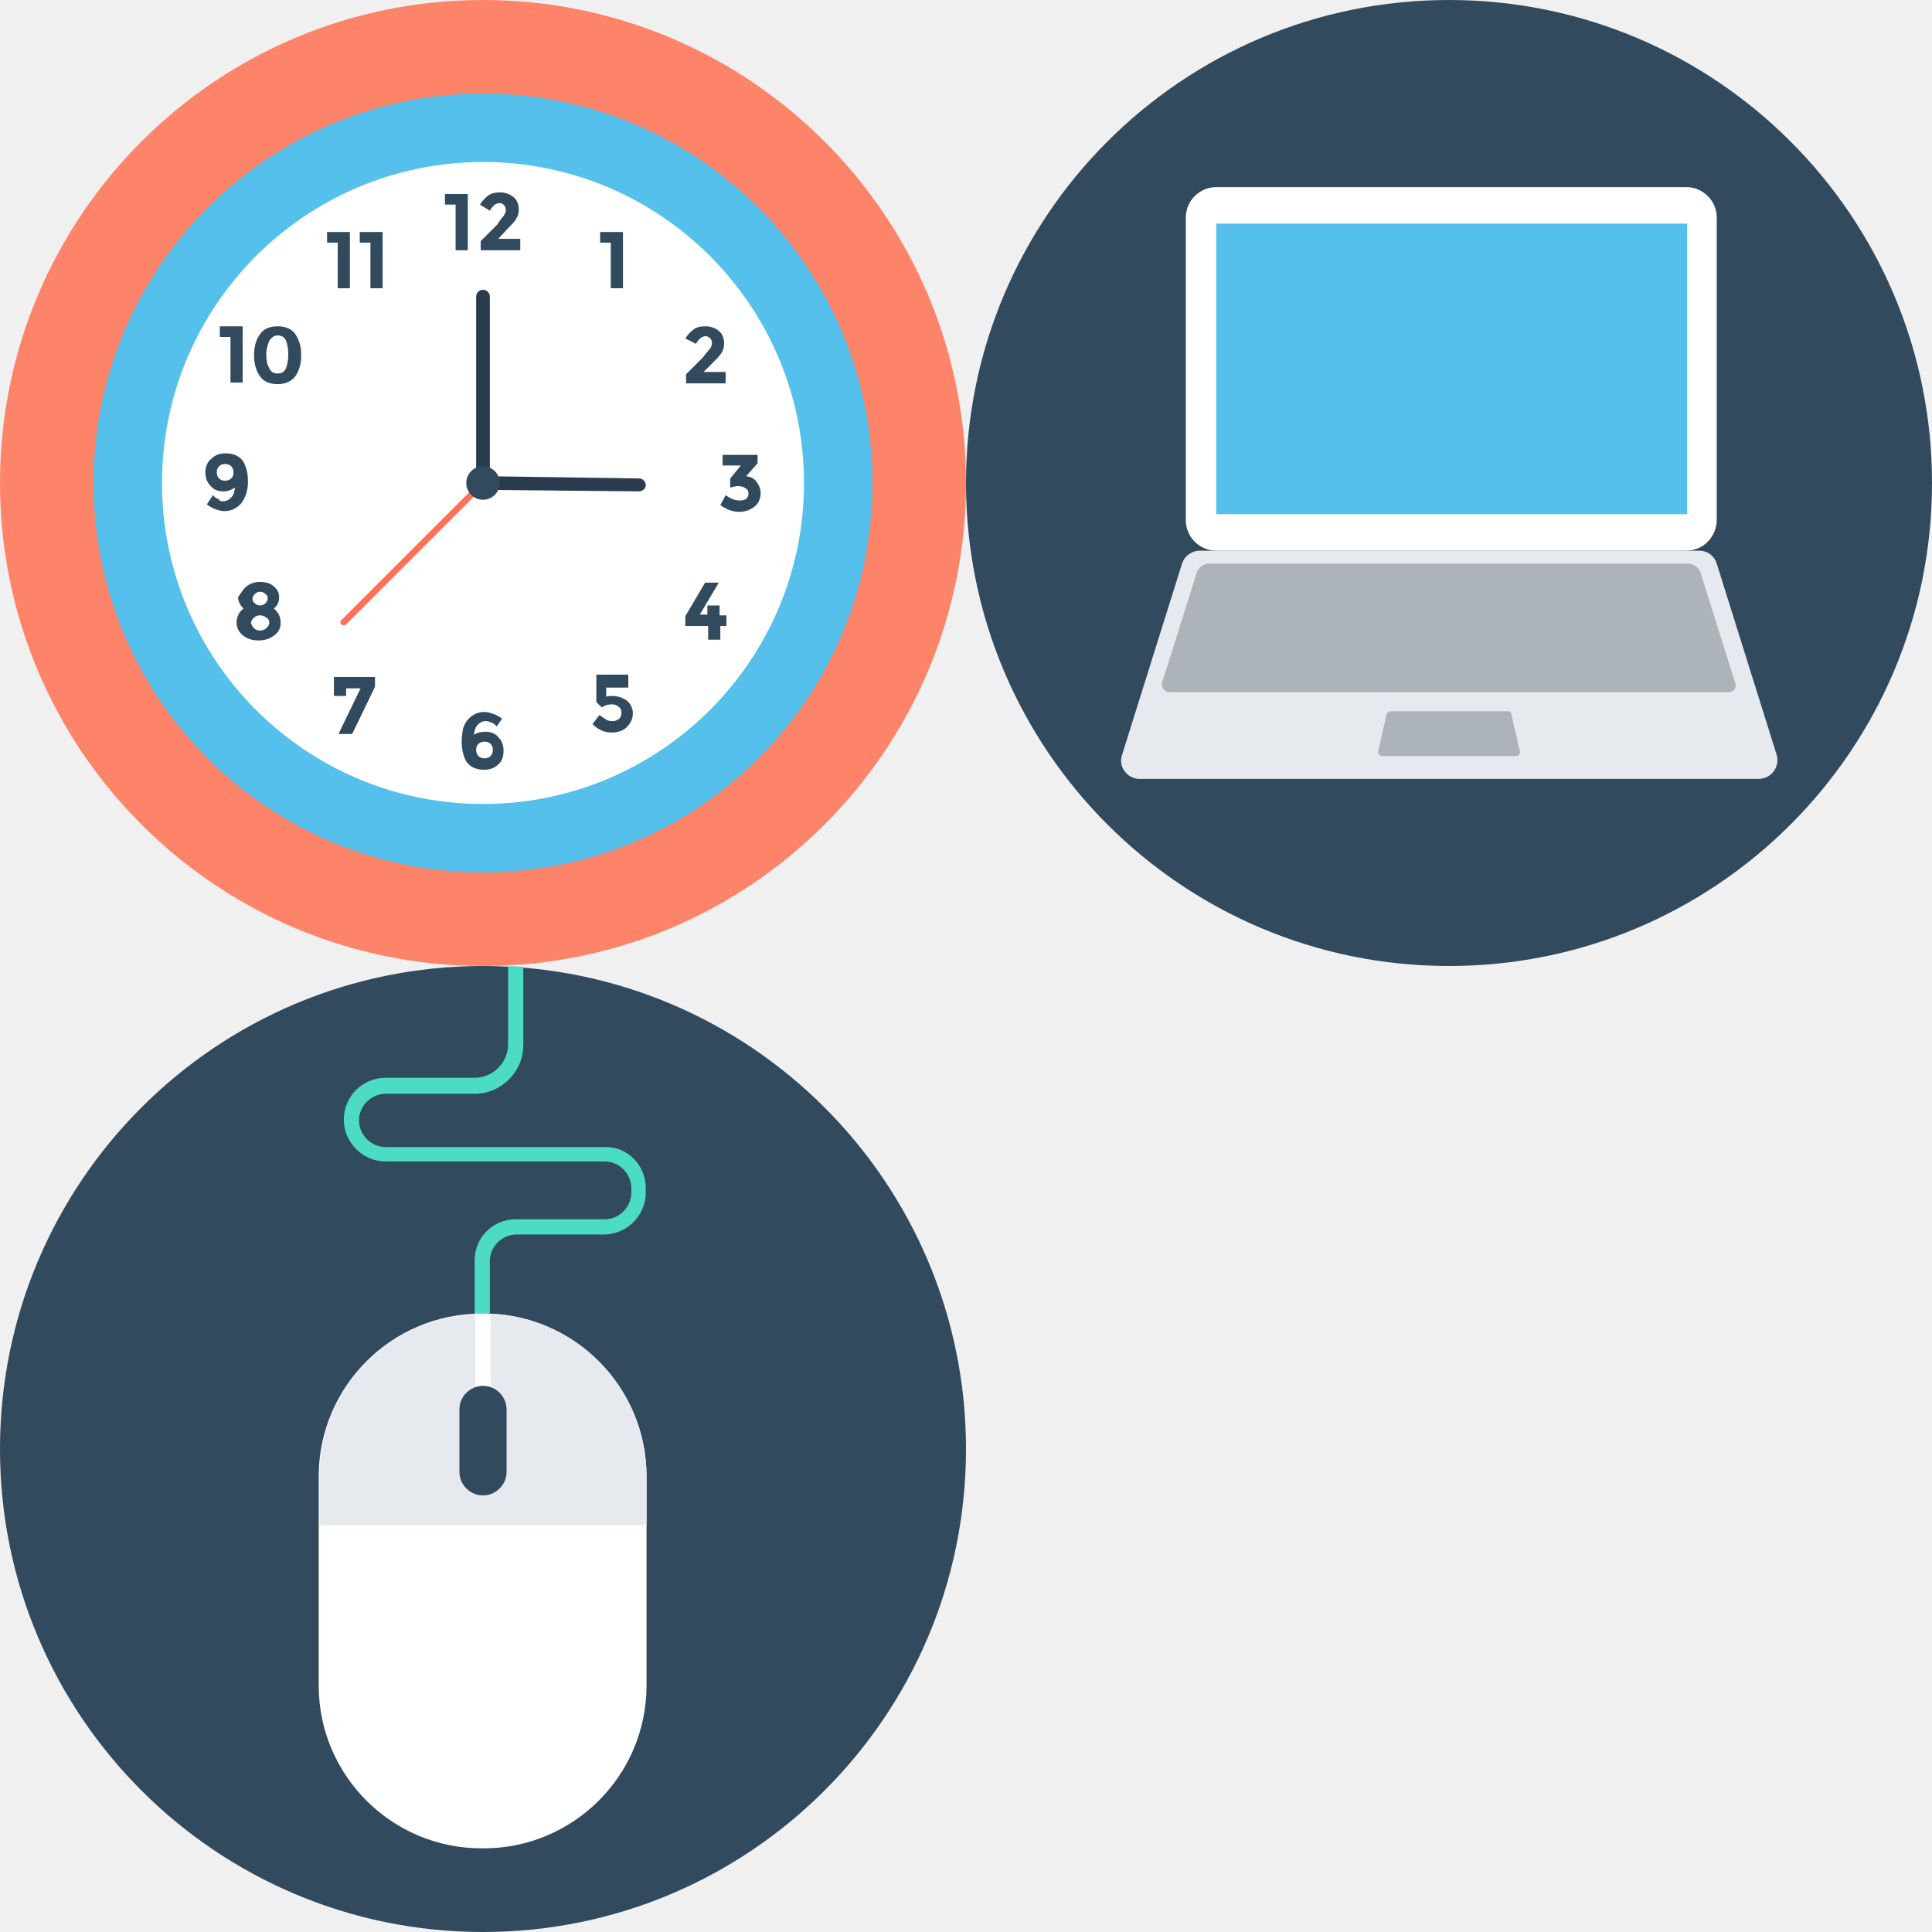
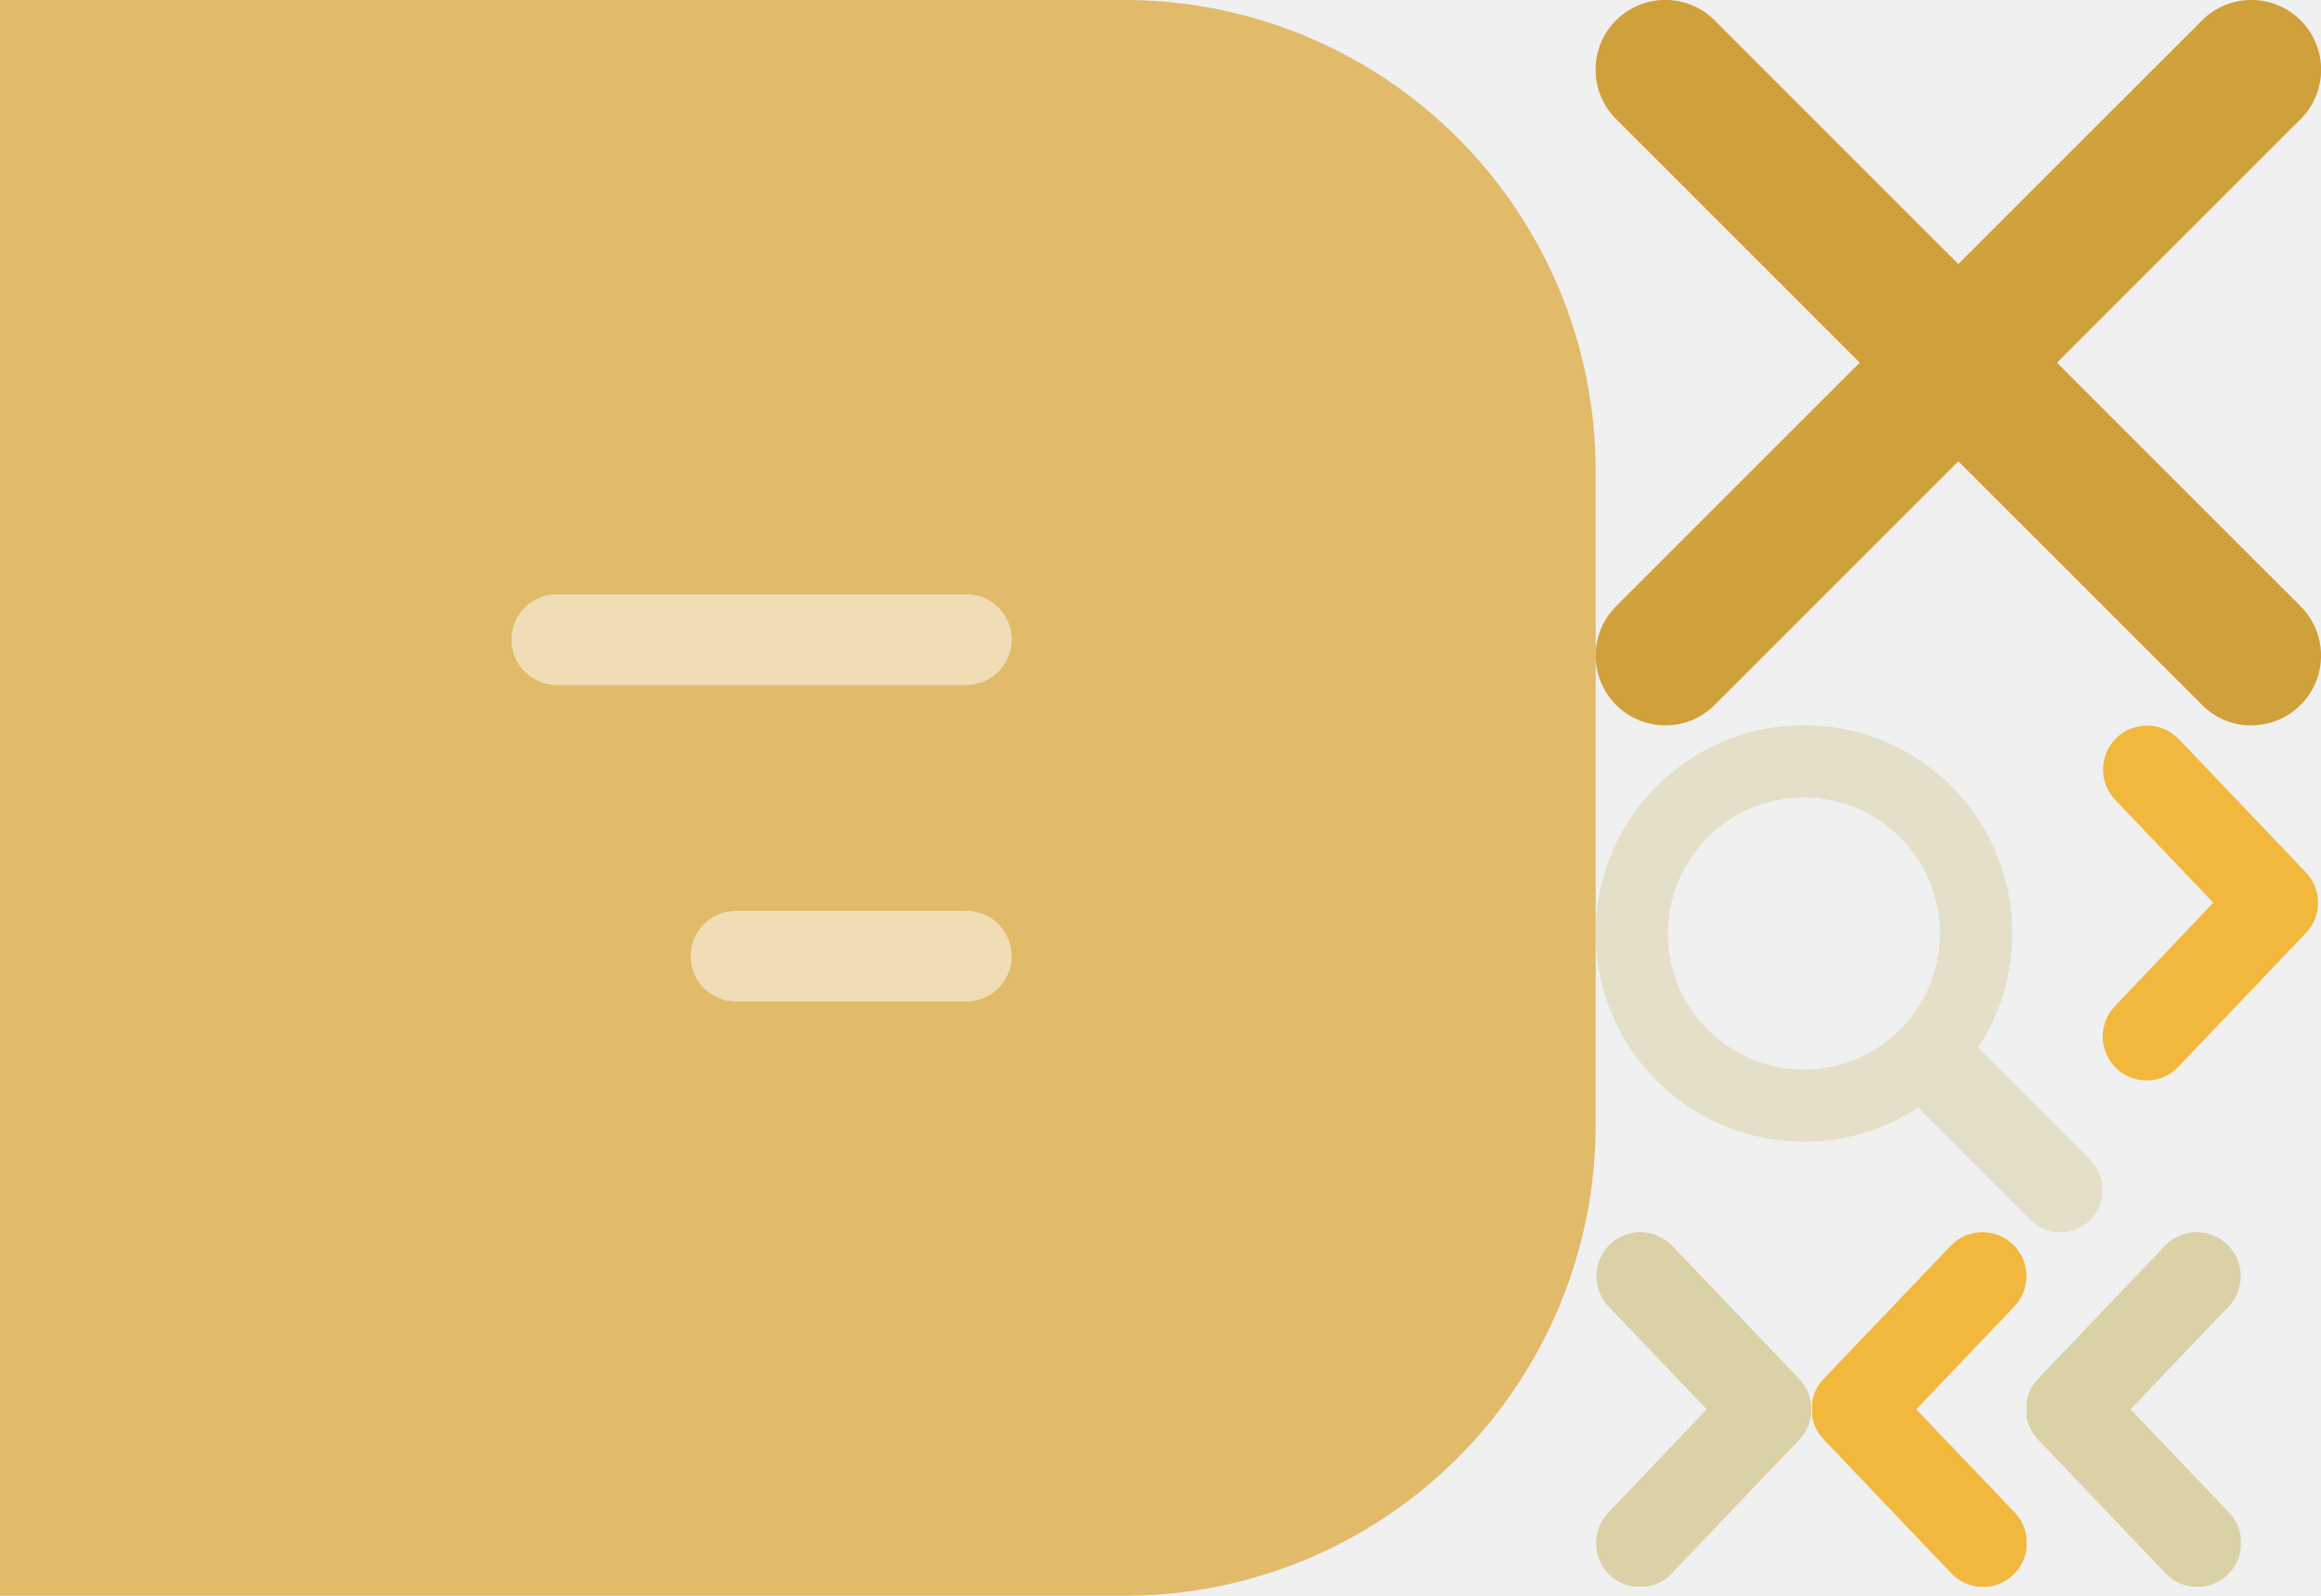
- <svg xmlns="http://www.w3.org/2000/svg" width="64" height="64" viewBox="0 0 64 64">
-   <svg width="32" height="32" viewBox="0 0 508 508" id="test-clock">
-     <circle cx="254" cy="254" r="254" fill="#fd8469" />
-     <circle cx="254" cy="254" r="204.8" fill="#54c0eb" />
-     <circle cx="254" cy="254" r="168.8" fill="#fff" />
-     <g fill="#324a5e">
-       <path d="M234 102h12v29.6h-6.4v-24H234V102zM264.8 113.6c.8-1.2 1.2-2 1.2-3.2 0-.8-.4-2-.8-2.4-.8-.8-1.6-1.2-2.4-1.2-2 0-3.6 1.2-5.2 4l-5.2-3.2c1.2-2 2.8-3.6 4.4-4.8 1.6-1.2 3.6-1.6 6.4-1.6 2.4 0 4.8.8 6.8 2.4s2.8 4 2.8 6.8c0 1.6-.4 3.2-1.2 4.4-.8 1.6-2.4 3.2-4.4 5.2l-5.2 5.6h11.6v6h-20.8v-4.8l8.8-8.8c1.2-2 2.4-3.6 3.2-4.4zM315.6 122h12v29.6h-6.4v-24h-5.6V122zM373.2 183.6c.8-1.2 1.2-2 1.2-3.2 0-.8-.4-2-.8-2.4-.8-.8-1.6-1.2-2.4-1.2-2 0-3.6 1.2-5.2 4l-5.6-2.8c1.2-2 2.8-3.6 4.4-4.8s3.6-1.6 6.4-1.6c2.4 0 4.8.8 6.8 2.4 2 1.6 2.8 4 2.8 6.8 0 1.6-.4 3.2-1.2 4.4-.8 1.6-2.4 3.2-4.4 5.2l-5.2 5.2h11.6v6h-20.8v-4.8l8.8-8.8c1.6-2 2.8-3.6 3.6-4.4zM380 244.8v-5.6h18.4v4.4l-6 6.8c2.4.4 4.4 1.2 5.6 3.2 1.2 1.6 2 3.6 2 5.6 0 3.2-1.2 5.6-3.2 7.2s-4.8 2.8-8 2.8-6.8-1.2-10-3.6l2.8-5.2c2.8 2 5.2 2.8 7.6 2.8 1.2 0 2.4-.4 3.2-.8.8-.8 1.2-1.6 1.2-2.8 0-1.2-.4-2.4-1.6-2.8-.8-.8-2.4-1.2-4-1.2-.8 0-2.4.4-4 .8v-4.8l5.6-6.8H380zM372 323.6v-5.2h6.4v5.2h3.6v5.6h-3.2v7.2h-6.4v-7.2h-12V324l10.4-17.6h7.2l-10 16.8h4v.4zM330.4 356v5.6h-11.6v4.8c.8-.4 2-.4 3.2-.4 2.8 0 5.2.8 7.6 2.4 2 1.6 3.2 4 3.2 6.8s-1.2 5.2-3.2 7.2-4.8 2.8-8 2.8c-4 0-7.2-1.6-10-4.4l3.6-4.8c.4.4.4.4 1.2.8.4.4 1.2.8 2.4 1.6s2.4.8 3.6.8 2-.4 3.2-1.2c.8-.8 1.2-1.6 1.2-3.2s-.4-2.4-1.6-3.2c-.8-.8-2-1.2-3.6-1.2s-3.2.4-5.2 1.6l-2.8-2.8v-14.4h16.8v1.2zM255.6 379.2c-2 0-3.2.8-4.4 2s-1.6 2.8-2 5.2c2-1.2 4-1.6 6-1.6 2.8 0 5.2.8 6.8 2.8 2 2 2.8 4.4 2.8 7.2 0 3.2-.8 5.6-2.8 7.2-2 2-4.4 2.8-7.6 2.8-2 0-4-.4-5.6-1.2s-2.8-2-3.6-3.2c-1.6-2.8-2.4-6.4-2.4-10.4 0-2.8.4-5.2.8-7.2.8-2 1.6-3.6 2.8-4.8 2.4-2.4 5.2-3.6 8.4-3.6 1.2 0 2.8.4 4 .8s2.4.8 2.8 1.2c.8.4 1.6.8 2.4 1.6l-2.8 4-.8-.8c-.4-.4-.8-.8-2-1.2-.8-.4-2-.8-2.8-.8zm-.8 10.8c-1.2 0-2.4.4-3.2 1.2-.8.8-1.2 1.6-1.2 3.2 0 1.2.4 2.4 1.2 3.2.8.8 2 1.2 3.2 1.2 1.2 0 2.4-.4 3.2-1.2.8-.8 1.2-2 1.2-3.2s-.4-2.4-1.2-3.2c-.8-.8-2-1.2-3.2-1.2zM175.6 365.6V356h21.6v5.2l-12 24.8H178l11.6-24H182v4h-6.4v-.4zM129.6 308.4c2-1.6 4.4-2.4 7.2-2.4s5.6.8 7.2 2.4c2 1.6 2.8 3.6 2.8 5.6 0 2.4-.8 4.4-2.8 6 2.4 2 3.6 4.4 3.6 7.6 0 2.8-1.2 4.8-3.2 6.4s-4.8 2.8-8.4 2.8c-3.2 0-6-.8-8.4-2.8-2-1.6-3.2-4-3.2-6.4 0-3.2 1.2-5.6 3.6-7.6-1.6-1.6-2.8-3.6-2.8-6 1.6-2 2.4-4 4.4-5.6zm4 22c.8.8 2 1.2 3.2 1.2s2.4-.4 3.2-1.2c.8-.8 1.6-1.6 1.6-2.8 0-1.2-.4-2.4-1.6-2.8-.8-.8-2-1.2-3.2-1.2s-2.4.4-3.2 1.2c-.8.8-1.6 1.6-1.6 2.8.4 1.2.8 2 1.6 2.8zm.4-13.2c.8.8 1.6 1.2 2.8 1.2s2-.4 2.8-1.2c.8-.8 1.2-1.6 1.2-2.4 0-1.2-.4-2-1.2-2.4-.8-.8-1.6-1.2-2.8-1.2s-2 .4-2.8 1.2c-.8.8-1.2 1.6-1.2 2.4 0 1.2.4 2 1.2 2.4zM117.2 263.6c2 0 3.2-.8 4.4-2 1.2-1.2 1.6-2.8 2-5.2-2 1.2-3.6 2-6 2-2.8 0-5.2-.8-6.8-2.8-2-2-2.8-4.4-2.8-7.2 0-3.2 1.2-5.6 3.2-7.2 2-2 4.4-2.8 7.6-2.8 2 0 4 .4 5.6 1.2s2.8 2 3.6 3.2c1.6 2.8 2.4 6.4 2.4 10.4 0 2.8-.4 5.2-1.2 7.2s-1.6 3.6-2.8 4.8c-2.4 2.4-5.2 3.6-8.4 3.6-1.2 0-2.8-.4-4-.8s-2.4-.8-2.8-1.2c-.8-.4-1.6-.8-2.4-1.6l3.2-4.8.8.8c.4.4.8.8 2 1.2.8 1.2 1.6 1.2 2.4 1.2zm1.2-10.8c1.2 0 2.4-.4 3.2-1.2.8-.8 1.2-1.6 1.2-3.2 0-1.2-.4-2.4-1.2-3.2-.8-.8-2-1.2-3.2-1.2s-2.4.4-3.2 1.2c-.8.8-1.2 2-1.2 3.2s.4 2.4 1.2 3.2c.8.8 1.6 1.2 3.2 1.2zM115.6 171.6h12v29.6h-6.4v-24h-5.6v-5.6zM146 202c-4 0-7.2-1.2-9.2-4s-3.2-6.4-3.2-11.2 1.2-8.4 3.2-11.2 5.2-4 9.2-4 7.2 1.2 9.2 4 3.2 6.4 3.2 11.2-1.2 8.4-3.2 11.2c-2 2.4-4.8 4-9.2 4zm-4.4-22.8c-.8 2-1.6 4.4-1.6 7.2s.4 5.2 1.6 7.2c.8 2 2.4 2.8 4.4 2.8s3.6-.8 4.4-2.8c.8-2 1.2-4.4 1.2-7.2s-.4-5.2-1.2-7.2-2.4-2.8-4.4-2.8-3.2 1.2-4.4 2.8zM172 122h12v29.6h-6.4v-24H172V122zM189.2 122h12v29.6h-6.4v-24h-5.6V122z" />
-     </g>
-     <path d="M180.8 328.8c-.4 0-.8 0-1.2-.4-.8-.8-.8-2 0-2.4l73.2-73.2c.8-.8 2-.8 2.4 0 .8.8.8 2 0 2.4L182 328.4c-.4.4-.8.4-1.2.4z" fill="#ff7058" />
-     <path d="M254 257.6c-2 0-3.6-1.6-3.6-3.6v-98c0-2 1.6-3.6 3.6-3.6s3.6 1.6 3.6 3.6v98c0 2-1.6 3.6-3.6 3.6z" fill="#2b3b4e" />
-     <path d="M336 258.4l-82-.8c-2 0-3.6-1.6-3.6-3.6s1.6-3.6 3.6-3.6l82 1.2c2 0 3.6 1.6 3.6 3.6 0 1.6-1.6 3.2-3.6 3.2z" fill="#2b3b4e" />
-     <circle cx="254" cy="254" r="8.8" fill="#324a5e" />
-   </svg>
-   <svg width="32" height="32" viewBox="0 0 508 508" id="test-laptop" x="32">
-     <circle cx="254" cy="254" r="254" fill="#324a5e" />
-     <path d="M378.8 289.6H131.6c-8.8 0-16-7.2-16-16V114.4c0-8.8 7.2-16 16-16h247.2c8.8 0 16 7.2 16 16v158.8c0 9.2-7.2 16.4-16 16.4z" fill="#fff" />
-     <path fill="#54c0eb" d="M131.6 117.6h247.6v152.8H131.6z" />
-     <path d="M416.8 409.6H91.2c-6.4 0-11.2-6.4-9.2-12.4l31.6-100.8c1.2-4 5.2-6.8 9.2-6.8h262.8c4.4 0 8 2.8 9.2 6.8l31.6 100.8c1.6 6-2.8 12.4-9.6 12.4z" fill="#e6e9ee" />
-     <g fill="#acb3ba">
-       <path d="M404.4 358.8l-18-57.2c-.8-3.2-3.6-5.2-6.8-5.2H128c-3.2 0-6 2-6.8 5.2l-18 57.2c-.8 2.8 1.2 5.2 4 5.2h293.2c3.2.4 5.2-2.4 4-5.2zM289.2 397.6h-70.4c-1.2 0-2.4-1.2-2-2.8l4.4-19.2c.4-.8 1.2-1.6 2-1.6h61.6c1.2 0 2 .8 2 1.6l4.4 19.2c.4 1.6-.4 2.8-2 2.8z" />
+ <svg xmlns="http://www.w3.org/2000/svg" width="64" height="44" viewBox="0 0 64 44">
+   <svg id="burger" width="44" height="44" viewBox="0 0 44 44">
+     <defs>
+       <style>.acls-1{fill:#e1ba6a}.acls-1,.acls-3{fill-rule:evenodd}.acls-2{opacity:.5}.acls-3{fill:none;stroke:#fff;stroke-linecap:round;stroke-width:2.5px}</style>
+     </defs>
+     <path id="aburger-base" class="acls-1" d="M676 968h31a12.988 12.988 0 0 1 13 13v18a12.987 12.987 0 0 1-13 13h-31v-44z" transform="translate(-676 -968)" />
+     <g id="aburger-lines" class="acls-2">
+       <path id="aLine_2" data-name="Line 2" class="acls-3" d="M702.647 985.636h-11.294" transform="translate(-676 -968)" />
+       <path id="aLine_2_Copy" data-name="Line 2 Copy" class="acls-3" d="M702.647 994.364h-6.353" transform="translate(-676 -968)" />
    </g>
  </svg>
-   <svg width="32" height="32" viewBox="0 0 508 508" id="test-mouse" y="32">
-     <circle cx="254" cy="254" r="254" fill="#324a5e" />
-     <path d="M339.6 116.8v2.4c0 12-10 22-22 22h-46c-7.6 0-14 6.4-14 14v42.4h-8v-42.8c0-12 9.6-21.6 21.6-21.6H318c7.6 0 14-6.4 14-14v-2.4c0-7.6-6.4-14-14-14H202.8c-12 0-22-10-22-22s9.6-22 22-22h46.8c9.6 0 17.6-8 17.6-17.6V0c2.8 0 5.2.4 8 .4v41.2c0 14-11.6 25.6-25.6 25.6h-46.8c-7.6 0-14 6.4-14 14s6.4 14 14 14H318c12-.4 21.6 9.6 21.6 21.6z" fill="#4cdbc4" />
-     <path d="M254.4 182.8h-1.2c-47.2 0-85.6 38.4-85.6 85.6v110c0 47.2 38.4 85.6 85.6 85.6h1.2c47.2 0 85.6-38.4 85.6-85.6v-110c0-47.2-38.4-85.6-85.6-85.6z" fill="#fff" />
-     <path d="M340 268.4V294H168v-25.6c0-46 36.4-83.6 82-85.2v51.6h8v-52c45.6 2 82 39.6 82 85.6z" fill="#e6e9ee" />
-     <path d="M254 278.4c-6.8 0-12.4-5.6-12.4-12.4v-32.8c0-6.8 5.6-12.4 12.4-12.4 6.8 0 12.4 5.6 12.4 12.4V266c0 6.8-5.6 12.4-12.4 12.4z" fill="#324a5e" />
+   <svg width="20" height="20" viewBox="0 0 20 20" id="close" x="44">
+     <defs>
+       <style>.bcls-1{fill:#d0a03b;fill-rule:evenodd}</style>
+     </defs>
+     <path id="bclose" class="bcls-1" d="M5618.72 960l6.72-6.718a1.923 1.923 0 0 0-2.72-2.72l-6.72 6.718-6.72-6.719a1.923 1.923 0 0 0-2.72 2.72l6.72 6.719-6.72 6.718a1.924 1.924 0 0 0 1.36 3.283 1.894 1.894 0 0 0 1.36-.564l6.72-6.717 6.72 6.717a1.894 1.894 0 0 0 1.36.564 1.924 1.924 0 0 0 1.36-3.283z" transform="translate(-5606 -950)" />
+   </svg>
+   <svg width="13.97" height="13.969" viewBox="0 0 13.97 13.969" id="search-icon" x="44" y="20">
+     <defs>
+       <style>.ccls-1{fill:#dad1a7;fill-rule:evenodd;opacity:.54}</style>
+     </defs>
+     <path id="csearch-icon" class="ccls-1" d="M1986.62 995.97l-3.03-3.033a.288.288 0 0 1-.05-.042 5.743 5.743 0 1 0-4.8 2.585 5.671 5.671 0 0 0 3.15-.945c.02.017.03.036.05.052l3.03 3.033a1.167 1.167 0 1 0 1.65-1.65zm-7.88-2.48a3.75 3.75 0 1 1 3.75-3.75 3.751 3.751 0 0 1-3.75 3.75z" transform="translate(-1973 -984)" />
+   </svg>
+   <svg width="5.97" height="9.78" viewBox="0 0 5.97 9.78" id="year-next" x="57.97" y="20">
+     <defs>
+       <style>.dcls-1{fill:#f2b83d;fill-rule:evenodd}</style>
+     </defs>
+     <path id="dnext-active" class="dcls-1" d="M1040.22 1047.79a1.21 1.21 0 0 1-.87-2.05l2.71-2.85-2.71-2.84a1.213 1.213 0 0 1 1.75-1.68l3.51 3.68a1.211 1.211 0 0 1 .01 1.67l-3.52 3.69a1.188 1.188 0 0 1-.88.38z" transform="translate(-1039 -1038)" />
+   </svg>
+   <svg width="5.97" height="9.78" viewBox="0 0 5.97 9.78" id="year-next-disabled" x="44" y="33.969">
+     <defs>
+       <style>.ecls-1{fill:#dad1a7;fill-rule:evenodd}</style>
+     </defs>
+     <path id="enext-inactive" class="ecls-1" d="M1040.22 1047.79a1.21 1.21 0 0 1-.87-2.05l2.71-2.85-2.71-2.84a1.213 1.213 0 0 1 1.75-1.68l3.51 3.68a1.211 1.211 0 0 1 .01 1.67l-3.52 3.69a1.188 1.188 0 0 1-.88.38z" transform="translate(-1039 -1038)" />
+   </svg>
+   <svg width="5.909" height="9.78" viewBox="0 0 5.909 9.78" id="year-prev" x="49.97" y="33.969">
+     <defs>
+       <style>.fcls-1{fill:#f2b83d;fill-rule:evenodd}</style>
+     </defs>
+     <path id="fprev-active" class="fcls-1" d="M1003.74 1047.79a1.2 1.2 0 0 0 .83-.33 1.217 1.217 0 0 0 .05-1.72l-2.72-2.85 2.71-2.84a1.213 1.213 0 0 0-1.75-1.68l-3.512 3.68a1.207 1.207 0 0 0 0 1.67l3.515 3.69a1.221 1.221 0 0 0 .877.38z" transform="translate(-999.031 -1038)" />
+   </svg>
+   <svg width="5.909" height="9.78" viewBox="0 0 5.909 9.78" id="year-prev-disabled" x="55.879" y="33.969">
+     <defs>
+       <style>.gcls-1{fill:#dad1a7;fill-rule:evenodd}</style>
+     </defs>
+     <path id="gprev-inactive" class="gcls-1" d="M1003.74 1047.79a1.2 1.2 0 0 0 .83-.33 1.217 1.217 0 0 0 .05-1.72l-2.72-2.85 2.71-2.84a1.213 1.213 0 0 0-1.75-1.68l-3.512 3.68a1.207 1.207 0 0 0 0 1.67l3.515 3.69a1.221 1.221 0 0 0 .877.38z" transform="translate(-999.031 -1038)" />
  </svg>
</svg>
